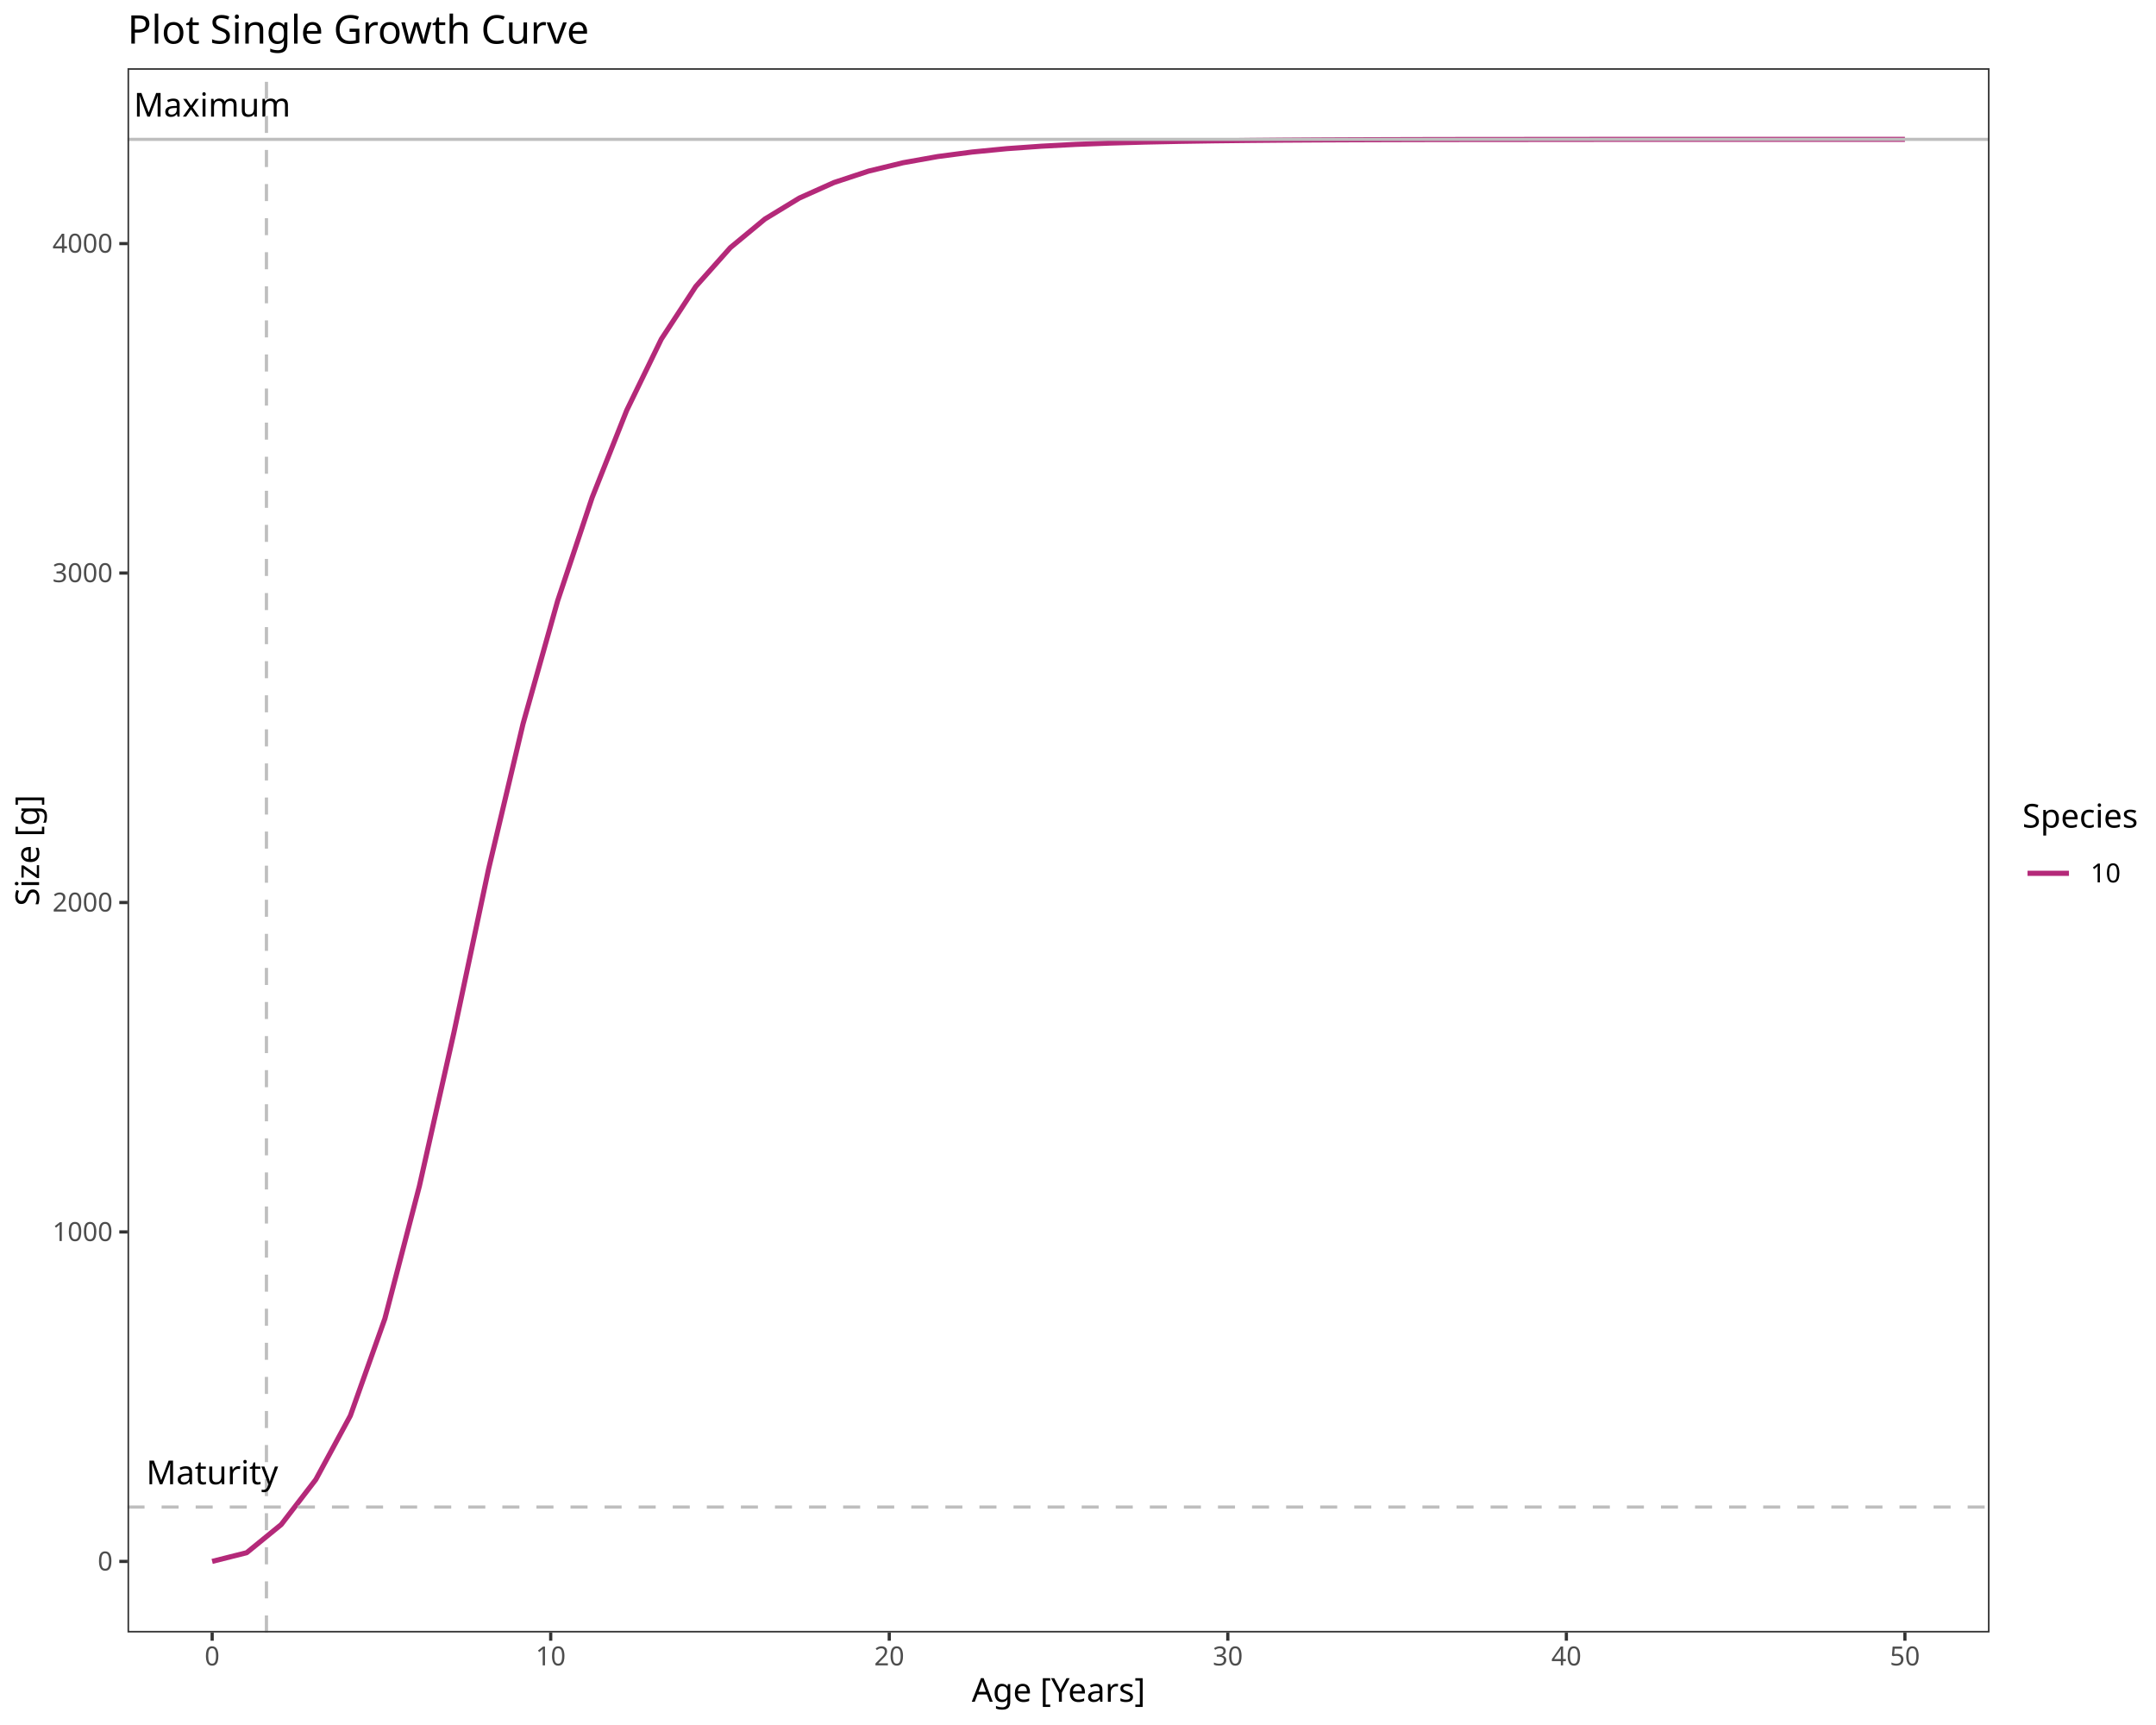
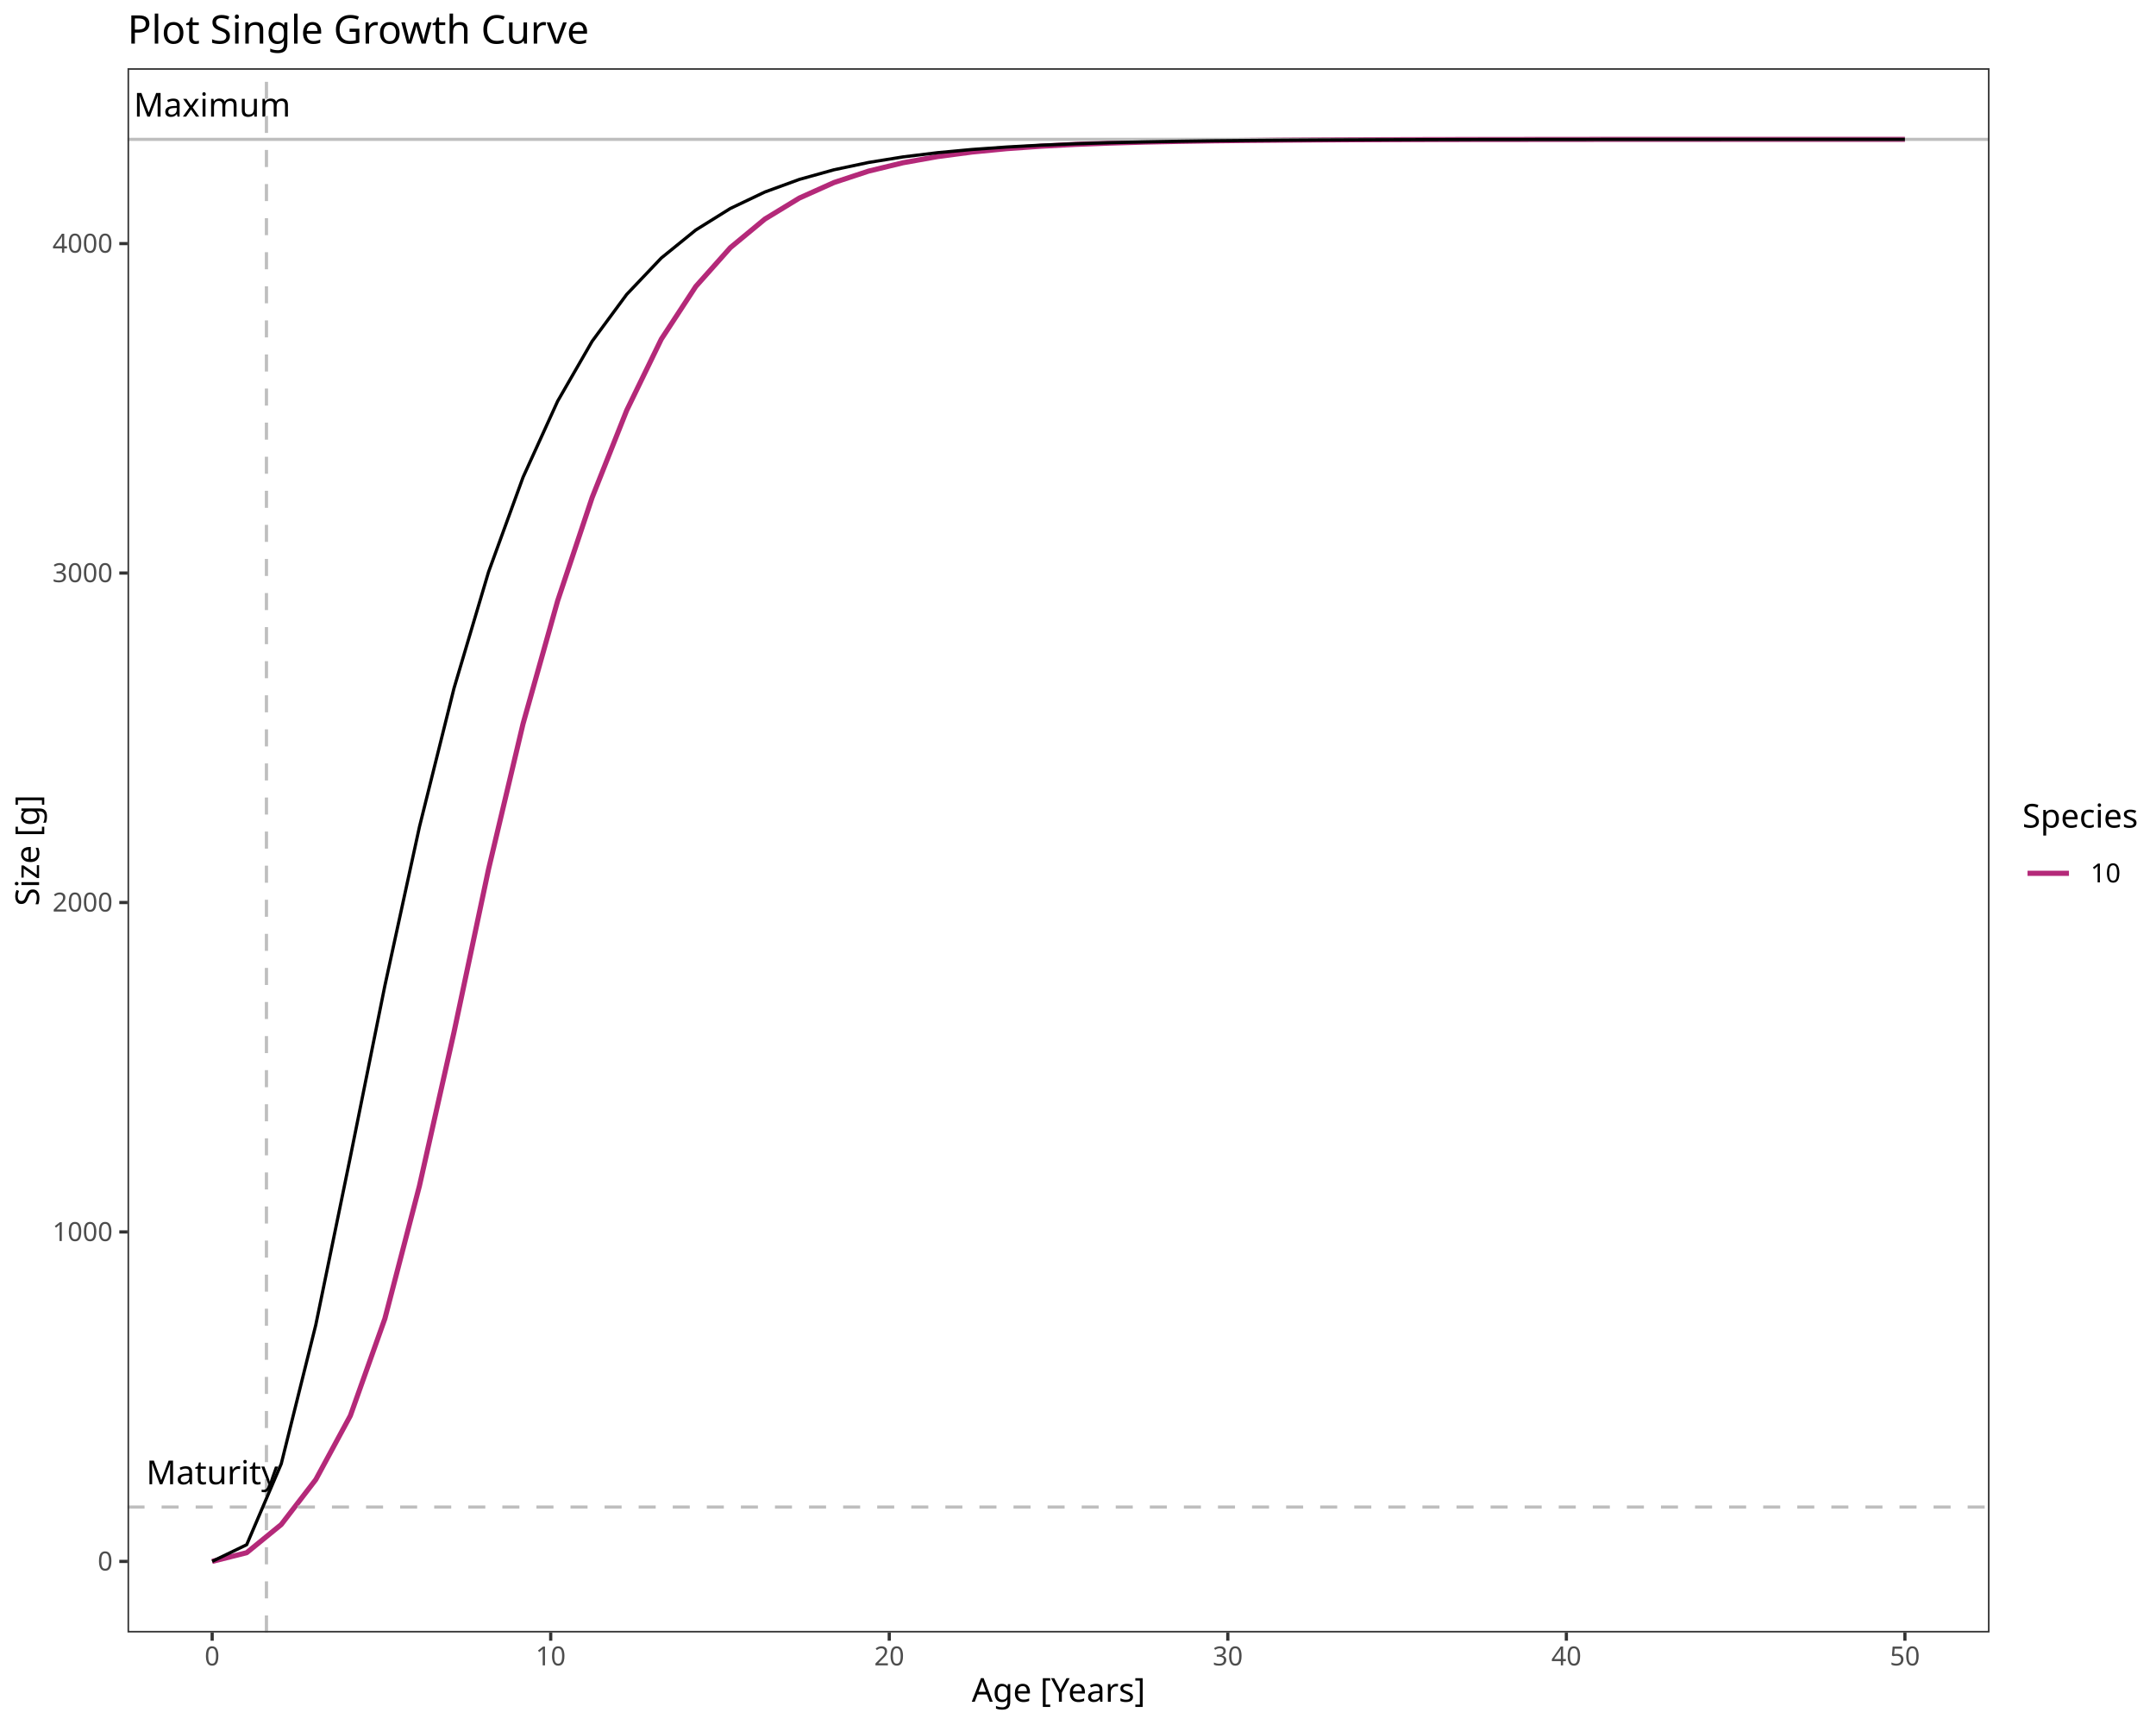
<svg xmlns="http://www.w3.org/2000/svg" class="svglite" data-engine-version="2.0" width="720.00pt" height="576.00pt" viewBox="0 0 720.00 576.00">
  <defs>
    <style type="text/css">
    .svglite line, .svglite polyline, .svglite polygon, .svglite path, .svglite rect, .svglite circle {
      fill: none;
      stroke: #000000;
      stroke-linecap: round;
      stroke-linejoin: round;
      stroke-miterlimit: 10.00;
    }
  </style>
  </defs>
  <rect width="100%" height="100%" style="stroke: none; fill: #FFFFFF;" />
  <defs>
    <clipPath id="cpMC4wMHw3MjAuMDB8MC4wMHw1NzYuMDA=">
      <rect x="0.00" y="0.00" width="720.00" height="576.00" />
    </clipPath>
  </defs>
  <g clip-path="url(#cpMC4wMHw3MjAuMDB8MC4wMHw1NzYuMDA=)">
    <rect x="0.00" y="0.00" width="720.00" height="576.00" style="stroke-width: 1.07; stroke: #FFFFFF; fill: #FFFFFF;" />
  </g>
  <defs>
    <clipPath id="cpNDIuNTh8NjY0LjQyfDIyLjc4fDU0NS4xMQ==">
      <rect x="42.58" y="22.78" width="621.83" height="522.33" />
    </clipPath>
  </defs>
  <g clip-path="url(#cpNDIuNTh8NjY0LjQyfDIyLjc4fDU0NS4xMQ==)">
    <rect x="42.58" y="22.78" width="621.83" height="522.33" style="stroke-width: 1.07; stroke: none; fill: #FFFFFF;" />
    <polyline points="70.85,521.37 82.38,518.47 93.92,509.06 105.46,494.05 117.00,472.72 128.53,440.31 140.07,396.00 151.61,344.69 163.14,290.28 174.68,241.64 186.22,200.65 197.75,166.12 209.29,137.03 220.83,113.27 232.36,95.65 243.90,82.69 255.44,73.14 266.97,66.12 278.51,60.95 290.05,57.14 301.58,54.34 313.12,52.28 324.66,50.76 336.19,49.64 347.73,48.82 359.27,48.21 370.81,47.77 382.34,47.44 393.88,47.20 405.42,47.02 416.95,46.89 428.49,46.79 440.03,46.72 451.56,46.67 463.10,46.63 474.64,46.60 486.17,46.58 497.71,46.57 509.25,46.56 520.78,46.55 532.32,46.54 543.86,46.54 555.39,46.53 566.93,46.53 578.47,46.53 590.00,46.53 601.54,46.53 613.08,46.53 624.62,46.53 636.15,46.53 " style="stroke-width: 1.71; stroke: #B42979; stroke-linecap: butt;" />
    <line x1="42.58" y1="46.53" x2="664.42" y2="46.53" style="stroke-width: 1.07; stroke: #BEBEBE; stroke-linecap: butt;" />
    <text x="70.85" y="38.93" text-anchor="middle" style="font-size: 11.04px; font-family: sans;" textLength="47.86px" lengthAdjust="spacingAndGlyphs">Maximum</text>
    <line x1="42.58" y1="503.22" x2="664.42" y2="503.22" style="stroke-width: 1.07; stroke: #BEBEBE; stroke-dasharray: 5.69,5.69; stroke-linecap: butt;" />
    <line x1="88.98" y1="545.11" x2="88.98" y2="22.78" style="stroke-width: 1.07; stroke: #BEBEBE; stroke-dasharray: 5.69,5.69; stroke-linecap: butt;" />
    <text x="70.85" y="495.62" text-anchor="middle" style="font-size: 11.04px; font-family: sans;" textLength="39.27px" lengthAdjust="spacingAndGlyphs">Maturity</text>
+     <polyline points="70.85,521.37 82.38,515.80 93.92,488.80 105.46,442.39 117.00,386.33 128.53,329.13 140.07,276.12 151.61,229.84 163.14,191.02 174.68,159.34 186.22,133.97 197.75,113.95 209.29,98.30 220.83,86.16 232.36,76.80 243.90,69.61 255.44,64.11 266.97,59.90 278.51,56.69 290.05,54.25 301.58,52.39 313.12,50.98 324.66,49.91 336.19,49.09 347.73,48.47 359.27,48.00 370.81,47.65 382.34,47.38 393.88,47.17 405.42,47.01 416.95,46.90 428.49,46.81 440.03,46.74 451.56,46.69 463.10,46.65 474.64,46.62 486.17,46.60 497.71,46.58 509.25,46.57 520.78,46.56 532.32,46.55 543.86,46.54 555.39,46.54 566.93,46.54 578.47,46.53 590.00,46.53 601.54,46.53 613.08,46.53 624.62,46.53 636.15,46.53 " style="stroke-width: 1.07; stroke-linecap: butt;" />
    <rect x="42.58" y="22.78" width="621.83" height="522.33" style="stroke-width: 1.07; stroke: #333333;" />
  </g>
  <g clip-path="url(#cpMC4wMHw3MjAuMDB8MC4wMHw1NzYuMDA=)">
    <text x="37.65" y="524.40" text-anchor="end" style="font-size: 8.80px; fill: #4D4D4D; font-family: sans;" textLength="4.89px" lengthAdjust="spacingAndGlyphs">0</text>
    <text x="37.65" y="414.39" text-anchor="end" style="font-size: 8.80px; fill: #4D4D4D; font-family: sans;" textLength="19.58px" lengthAdjust="spacingAndGlyphs">1000</text>
    <text x="37.65" y="304.38" text-anchor="end" style="font-size: 8.80px; fill: #4D4D4D; font-family: sans;" textLength="19.58px" lengthAdjust="spacingAndGlyphs">2000</text>
    <text x="37.65" y="194.38" text-anchor="end" style="font-size: 8.80px; fill: #4D4D4D; font-family: sans;" textLength="19.58px" lengthAdjust="spacingAndGlyphs">3000</text>
    <text x="37.65" y="84.37" text-anchor="end" style="font-size: 8.80px; fill: #4D4D4D; font-family: sans;" textLength="19.58px" lengthAdjust="spacingAndGlyphs">4000</text>
    <polyline points="39.84,521.37 42.58,521.37 " style="stroke-width: 1.07; stroke: #333333; stroke-linecap: butt;" />
    <polyline points="39.84,411.36 42.58,411.36 " style="stroke-width: 1.07; stroke: #333333; stroke-linecap: butt;" />
    <polyline points="39.84,301.36 42.58,301.36 " style="stroke-width: 1.07; stroke: #333333; stroke-linecap: butt;" />
    <polyline points="39.84,191.35 42.58,191.35 " style="stroke-width: 1.07; stroke: #333333; stroke-linecap: butt;" />
    <polyline points="39.84,81.34 42.58,81.34 " style="stroke-width: 1.07; stroke: #333333; stroke-linecap: butt;" />
    <polyline points="70.85,547.85 70.85,545.11 " style="stroke-width: 1.07; stroke: #333333; stroke-linecap: butt;" />
    <polyline points="183.91,547.85 183.91,545.11 " style="stroke-width: 1.07; stroke: #333333; stroke-linecap: butt;" />
    <polyline points="296.97,547.85 296.97,545.11 " style="stroke-width: 1.07; stroke: #333333; stroke-linecap: butt;" />
    <polyline points="410.03,547.85 410.03,545.11 " style="stroke-width: 1.07; stroke: #333333; stroke-linecap: butt;" />
    <polyline points="523.09,547.85 523.09,545.11 " style="stroke-width: 1.07; stroke: #333333; stroke-linecap: butt;" />
    <polyline points="636.15,547.85 636.15,545.11 " style="stroke-width: 1.07; stroke: #333333; stroke-linecap: butt;" />
    <text x="70.85" y="556.10" text-anchor="middle" style="font-size: 8.80px; fill: #4D4D4D; font-family: sans;" textLength="4.89px" lengthAdjust="spacingAndGlyphs">0</text>
    <text x="183.91" y="556.10" text-anchor="middle" style="font-size: 8.80px; fill: #4D4D4D; font-family: sans;" textLength="9.79px" lengthAdjust="spacingAndGlyphs">10</text>
    <text x="296.97" y="556.10" text-anchor="middle" style="font-size: 8.80px; fill: #4D4D4D; font-family: sans;" textLength="9.79px" lengthAdjust="spacingAndGlyphs">20</text>
    <text x="410.03" y="556.10" text-anchor="middle" style="font-size: 8.80px; fill: #4D4D4D; font-family: sans;" textLength="9.79px" lengthAdjust="spacingAndGlyphs">30</text>
    <text x="523.09" y="556.10" text-anchor="middle" style="font-size: 8.80px; fill: #4D4D4D; font-family: sans;" textLength="9.79px" lengthAdjust="spacingAndGlyphs">40</text>
    <text x="636.15" y="556.10" text-anchor="middle" style="font-size: 8.80px; fill: #4D4D4D; font-family: sans;" textLength="9.79px" lengthAdjust="spacingAndGlyphs">50</text>
    <text x="353.50" y="568.24" text-anchor="middle" style="font-size: 11.00px; font-family: sans;" textLength="57.49px" lengthAdjust="spacingAndGlyphs">Age [Years]</text>
    <text transform="translate(13.05,283.95) rotate(-90)" text-anchor="middle" style="font-size: 11.00px; font-family: sans;" textLength="36.69px" lengthAdjust="spacingAndGlyphs">Size [g]</text>
    <rect x="675.38" y="267.64" width="39.14" height="32.61" style="stroke-width: 1.07; stroke: none; fill: #FFFFFF;" />
    <text x="675.38" y="276.35" style="font-size: 11.00px; font-family: sans;" textLength="39.14px" lengthAdjust="spacingAndGlyphs">Species</text>
    <rect x="675.38" y="282.97" width="17.28" height="17.28" style="stroke-width: 1.07; stroke: none; fill: #FFFFFF;" />
    <line x1="677.10" y1="291.61" x2="690.93" y2="291.61" style="stroke-width: 1.71; stroke: #B42979; stroke-linecap: butt;" />
    <text x="698.14" y="294.64" style="font-size: 8.80px; font-family: sans;" textLength="9.79px" lengthAdjust="spacingAndGlyphs">10</text>
    <text x="42.58" y="14.56" style="font-size: 13.20px; font-family: sans;" textLength="148.21px" lengthAdjust="spacingAndGlyphs">Plot Single Growth Curve</text>
  </g>
</svg>
